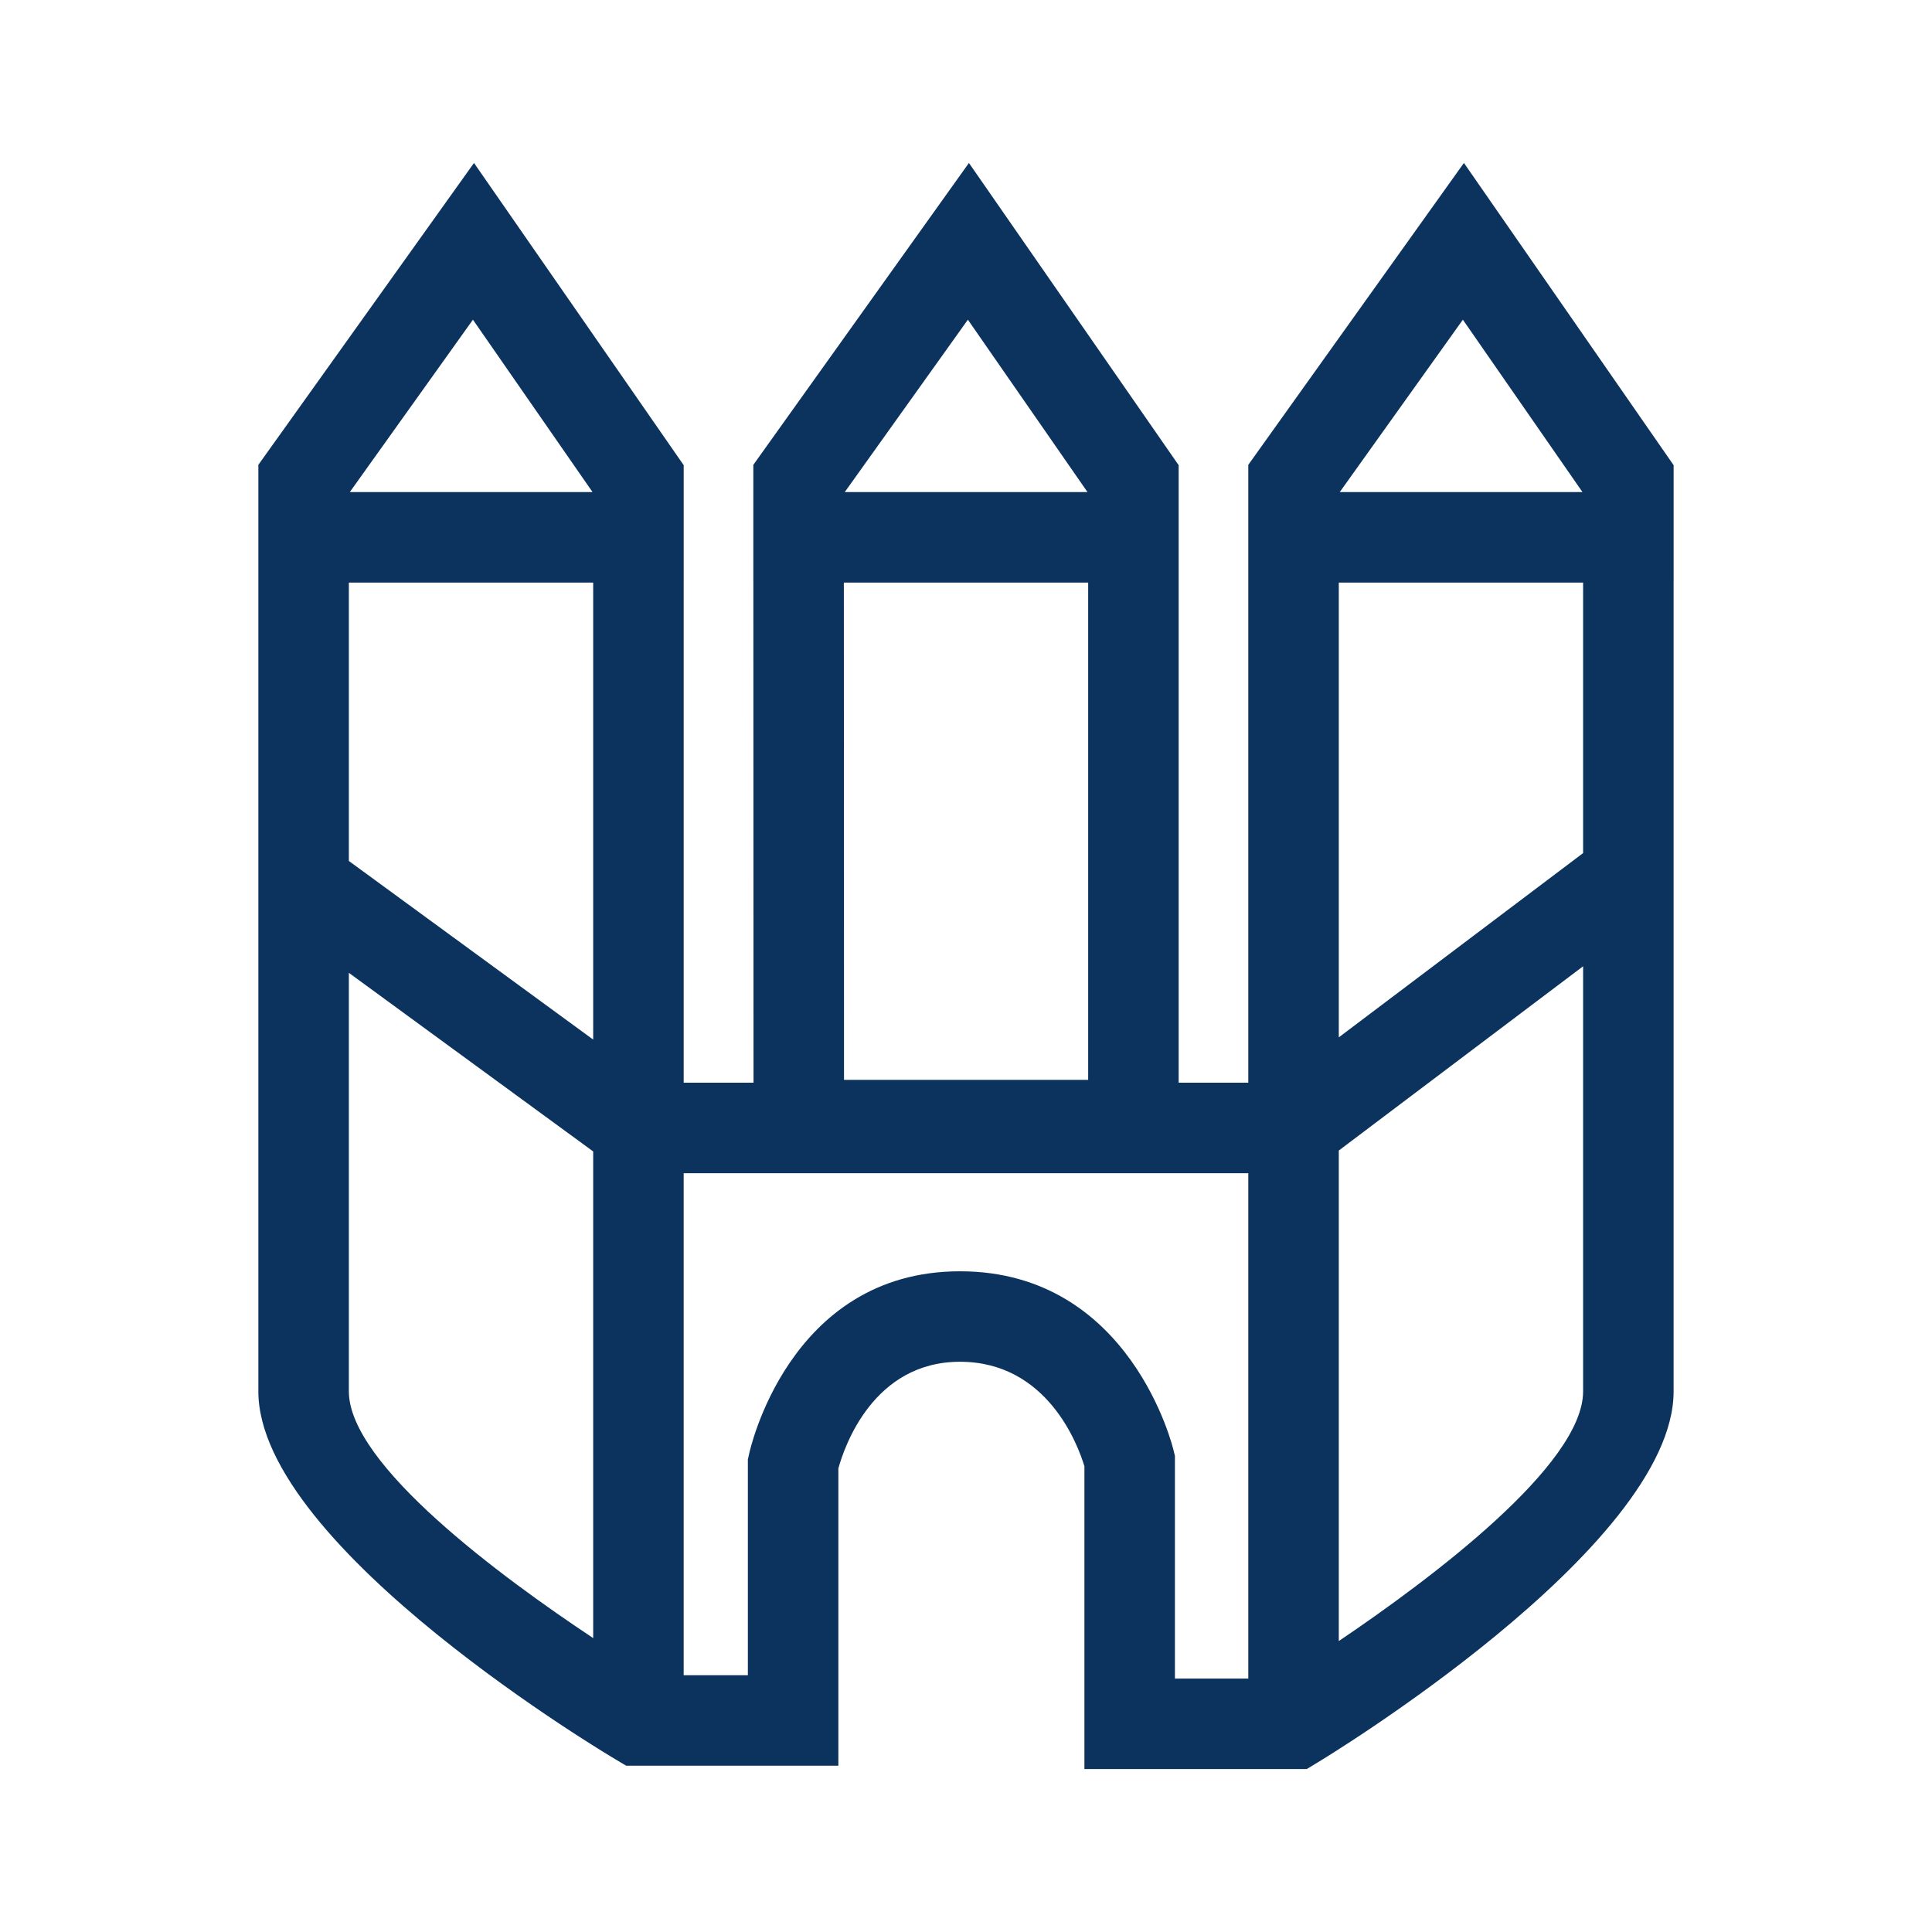
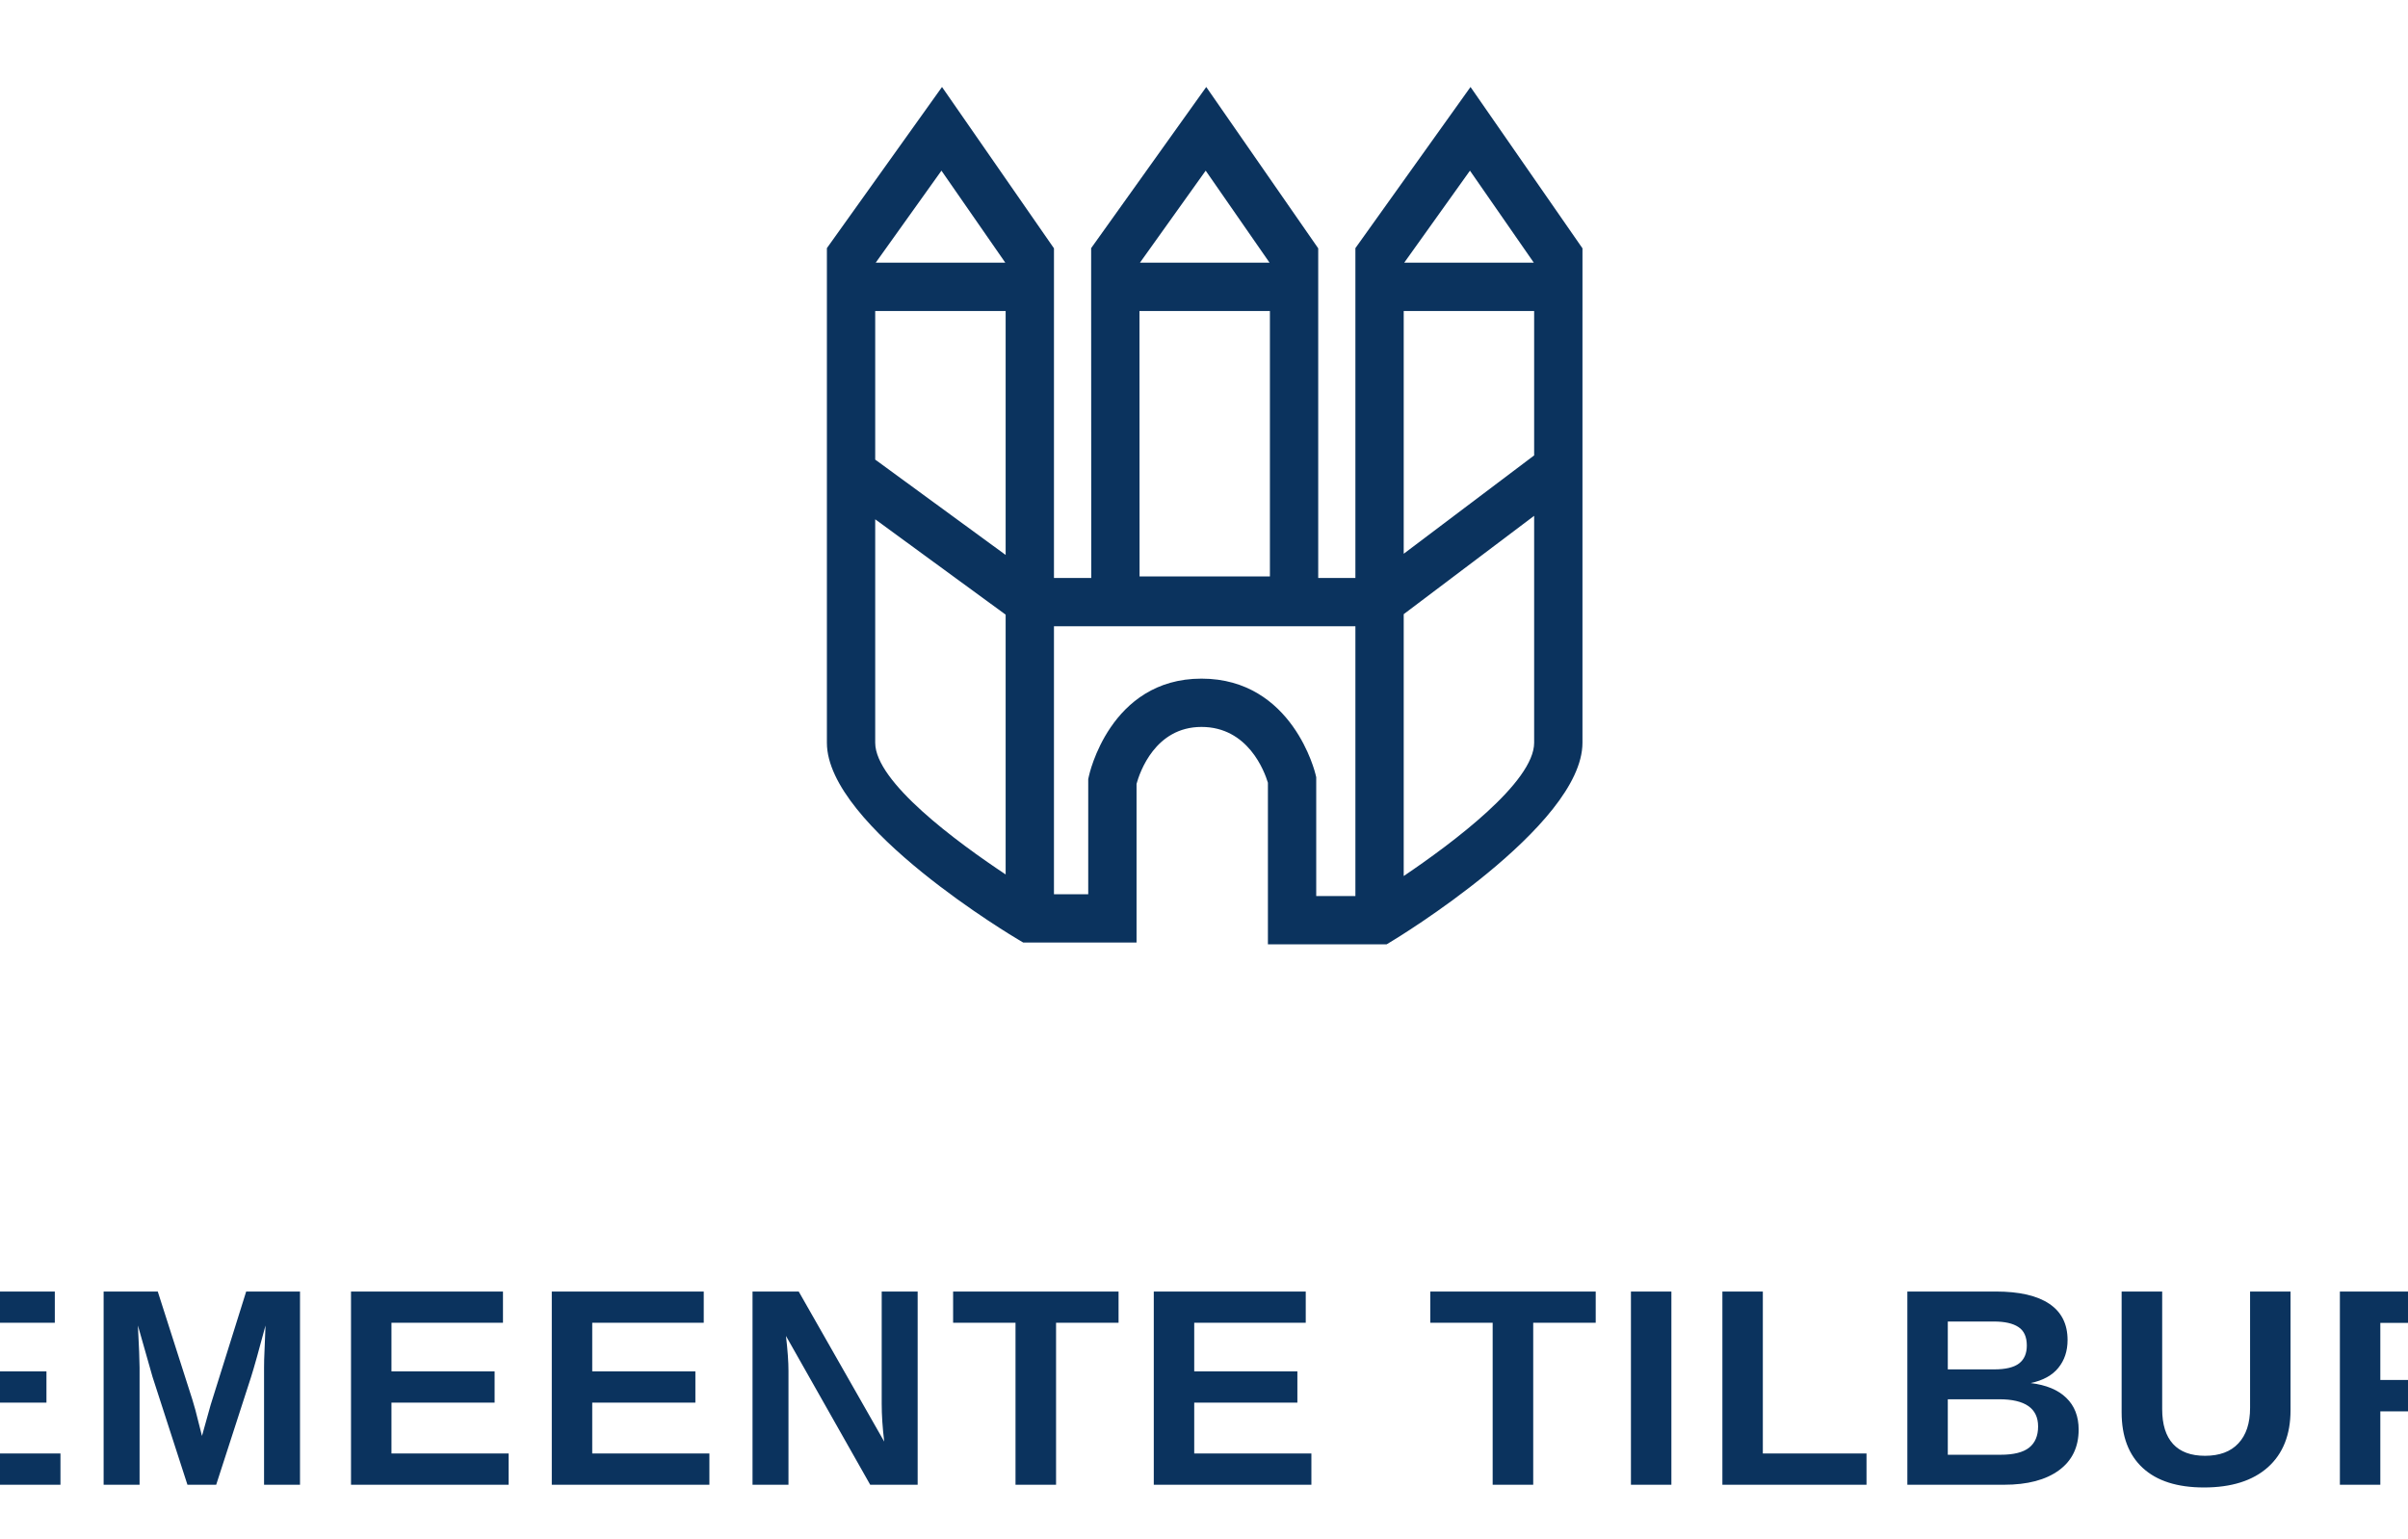
- <svg xmlns="http://www.w3.org/2000/svg" width="192.756" height="192.756" viewBox="0 0 192.756 192.756">
-   <path fill="#0b335e" fill-rule="evenodd" clip-rule="evenodd" d="M34.806 85.899l24.376 17.821V58.125H34.806v27.774zm61.76-54.003l-12.285 17.2H108.5l-11.934-17.2zm.104-15.638l20.925 30.155v61.609h6.947V46.376l21.514-30.119 20.922 30.155v11.712h-.002v80.695c0 15.642-35.42 36.964-35.521 37.025l-1.078.653h-22.184v-30.205c-.65-2.151-3.719-10.428-12.416-10.428-8.658 0-11.542 8.49-12.133 10.639v29.661H62.472l-1.066-.636c-.102-.061-35.629-21.042-35.629-36.71V46.376L47.29 16.258l20.923 30.155v11.712h-.001v49.897h6.967l-.017-49.897h-.002l-.001-9.029h.001v-2.719l21.51-30.119zm49.281 15.638l-12.285 17.2h24.219l-11.934-17.2zm-98.766 0L34.9 49.096h24.219l-11.934-17.2zm11.997 131.537v-48.554l-24.376-17.82v41.762c0 7.317 15.187 18.509 24.376 24.612zm9.029-46.381v50.084h6.404v-21.524l.124-.557c.011-.052 3.849-18.218 21.039-18.218 17.107 0 21.291 17.796 21.304 17.848l.141.576V167.47h7.32v-50.418H68.211zm65.361-13.555l24.375-18.384V58.125h-24.375v45.372zm0 11.292v48.94c9.176-6.196 24.375-17.566 24.375-24.909V96.406l-24.375 18.383zm-25.006-56.664H84.191l.017 49.615h24.359V58.125h-.001z" />
+ <svg xmlns="http://www.w3.org/2000/svg" viewBox="0 0 360 230">
+   <path fill="#0b335e" fill-rule="evenodd" clip-rule="evenodd" transform="translate(103,0) scale(0.8)" d="M34.806 85.899l24.376 17.821V58.125H34.806v27.774zm61.76-54.003l-12.285 17.2H108.5l-11.934-17.2zm.104-15.638l20.925 30.155v61.609h6.947V46.376l21.514-30.119 20.922 30.155v11.712h-.002v80.695c0 15.642-35.42 36.964-35.521 37.025l-1.078.653h-22.184v-30.205c-.65-2.151-3.719-10.428-12.416-10.428-8.658 0-11.542 8.49-12.133 10.639v29.661H62.472l-1.066-.636c-.102-.061-35.629-21.042-35.629-36.71V46.376L47.29 16.258l20.923 30.155v11.712h-.001v49.897h6.967l-.017-49.897h-.002l-.001-9.029h.001v-2.719l21.51-30.119zm49.281 15.638l-12.285 17.2h24.219l-11.934-17.2zm-98.766 0L34.9 49.096h24.219l-11.934-17.2zm11.997 131.537v-48.554l-24.376-17.82v41.762c0 7.317 15.187 18.509 24.376 24.612zm9.029-46.381v50.084h6.404v-21.524l.124-.557c.011-.052 3.849-18.218 21.039-18.218 17.107 0 21.291 17.796 21.304 17.848l.141.576V167.47h7.32v-50.418H68.211zm65.361-13.555l24.375-18.384V58.125h-24.375v45.372zm0 11.292v48.94c9.176-6.196 24.375-17.566 24.375-24.909V96.406l-24.375 18.383zm-25.006-56.664H84.191l.017 49.615h24.359V58.125h-.001z" />
+   <text x="180" y="222" fill="#0b335e" text-anchor="middle" font-family="Arial, Helvetica, sans-serif" font-weight="700" font-size="42" letter-spacing="2" textLength="338" lengthAdjust="spacingAndGlyphs">GEMEENTE TILBURG</text>
</svg>
